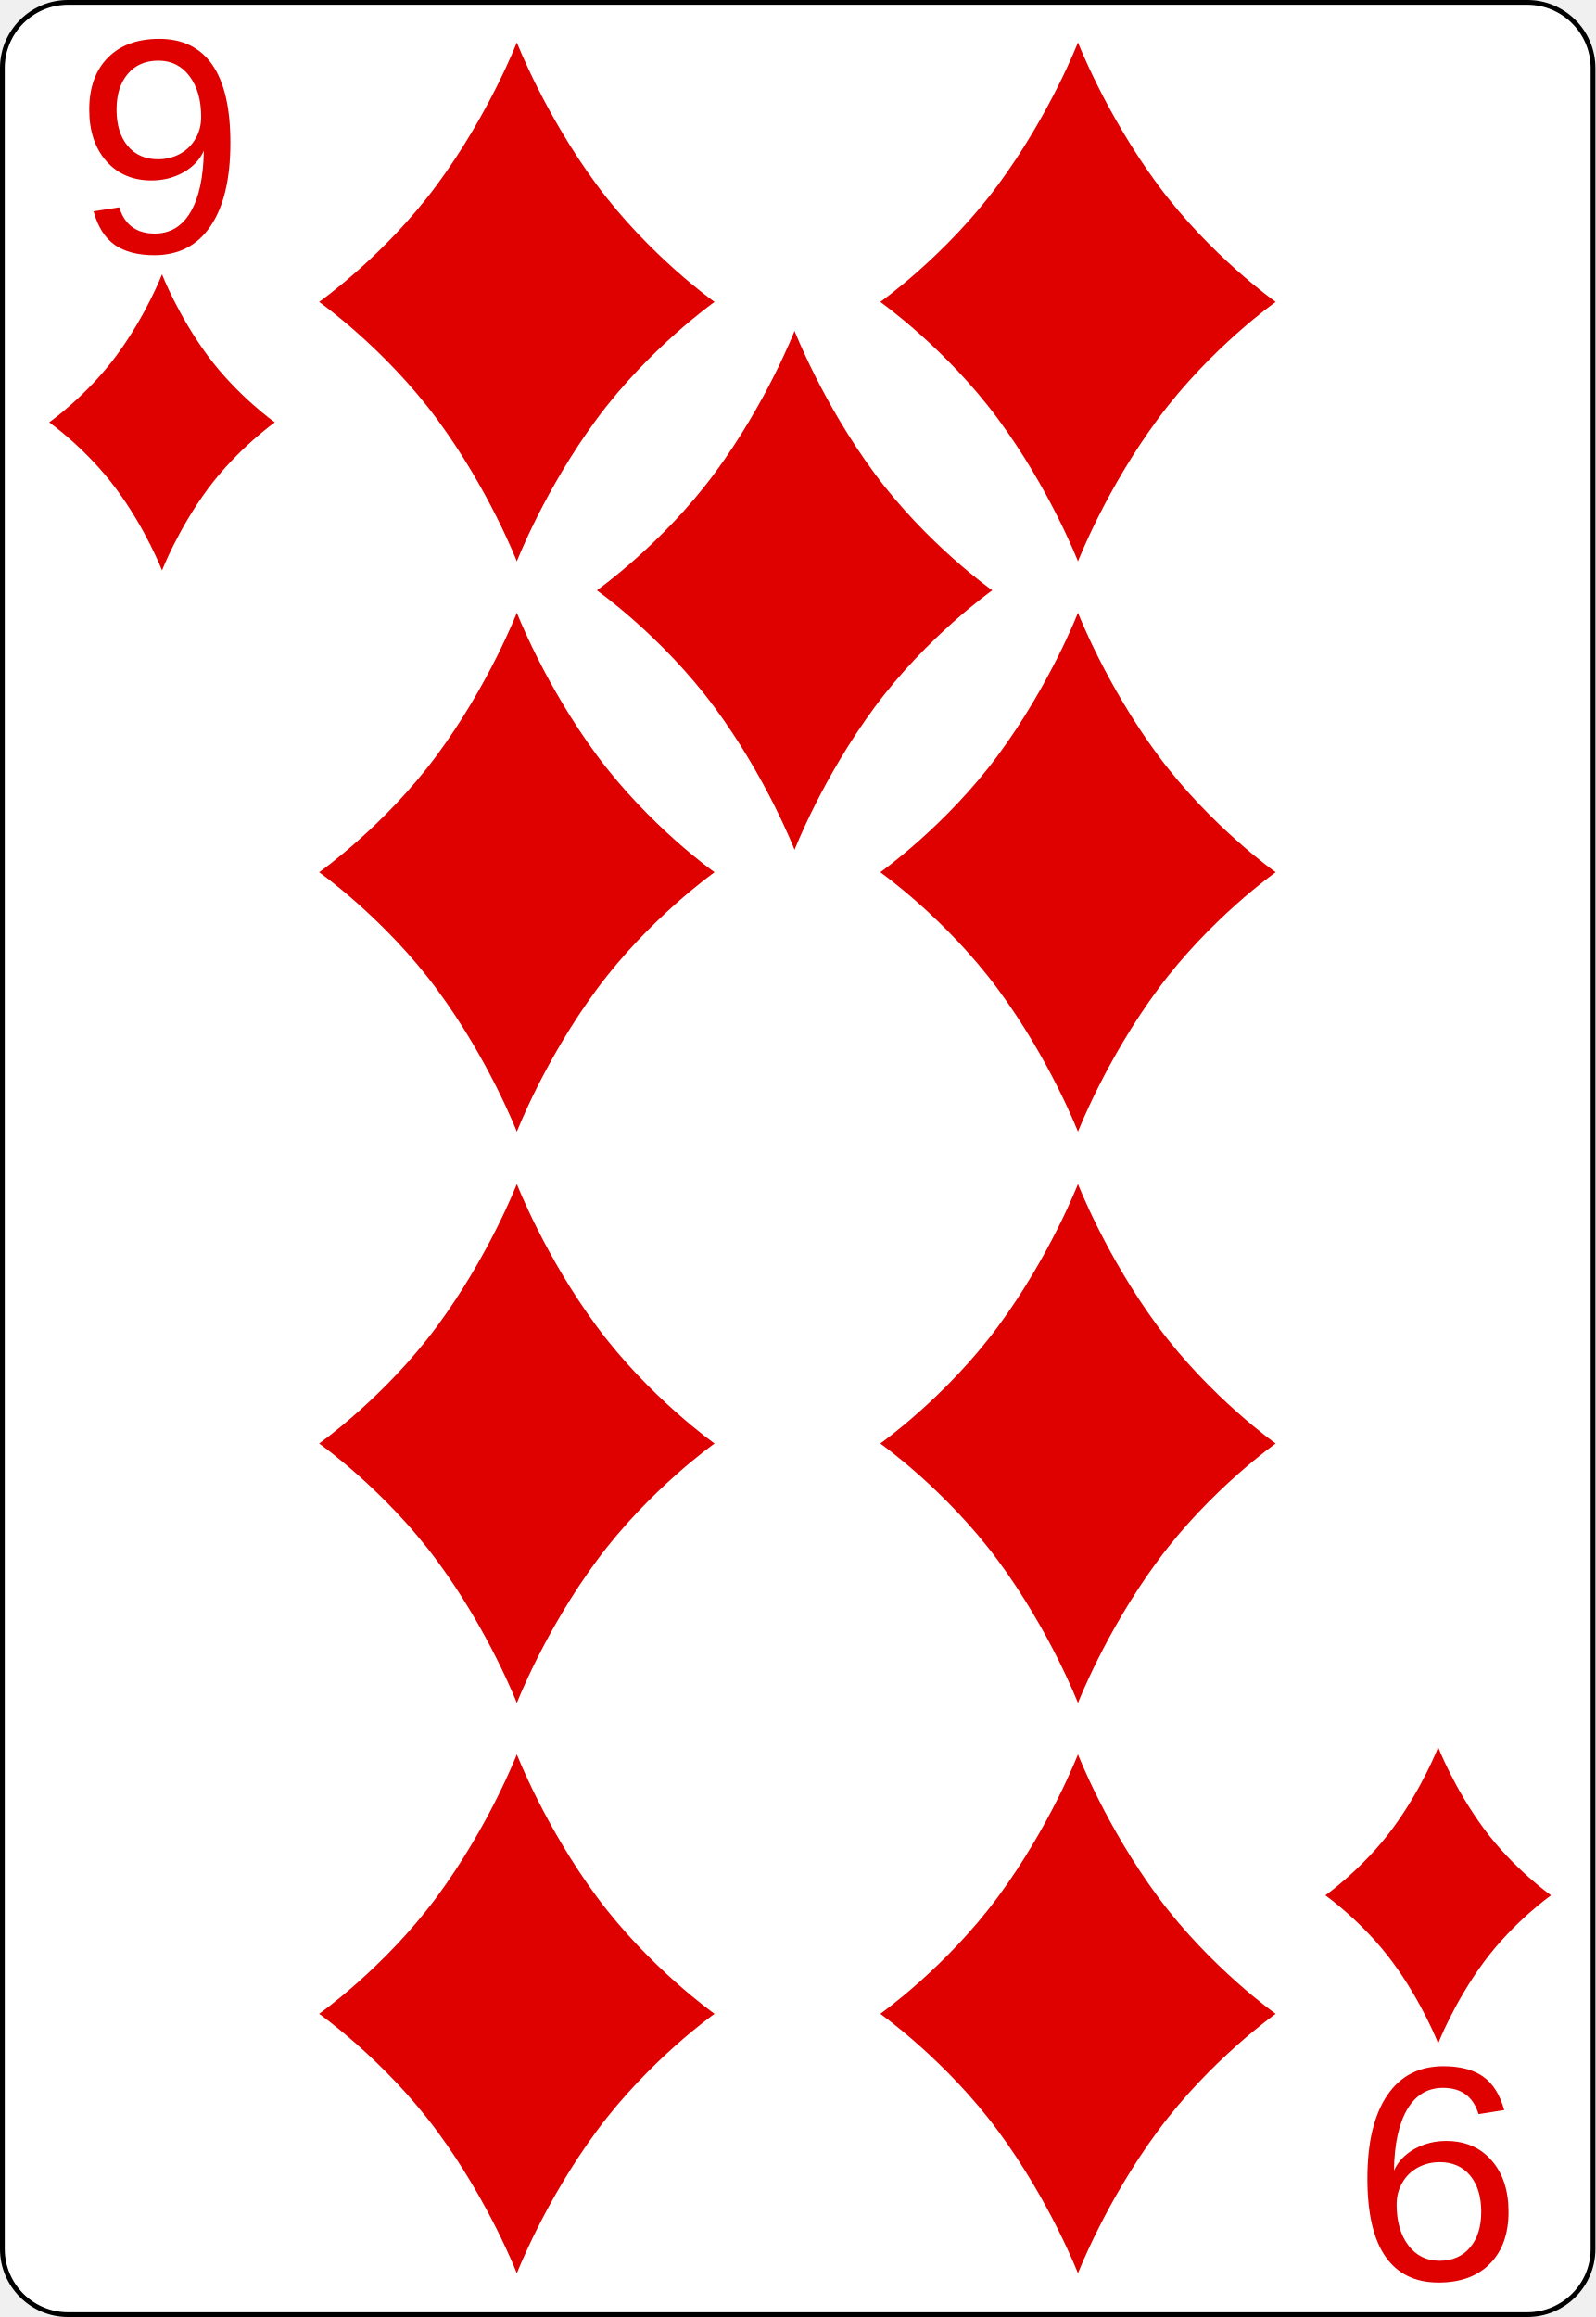
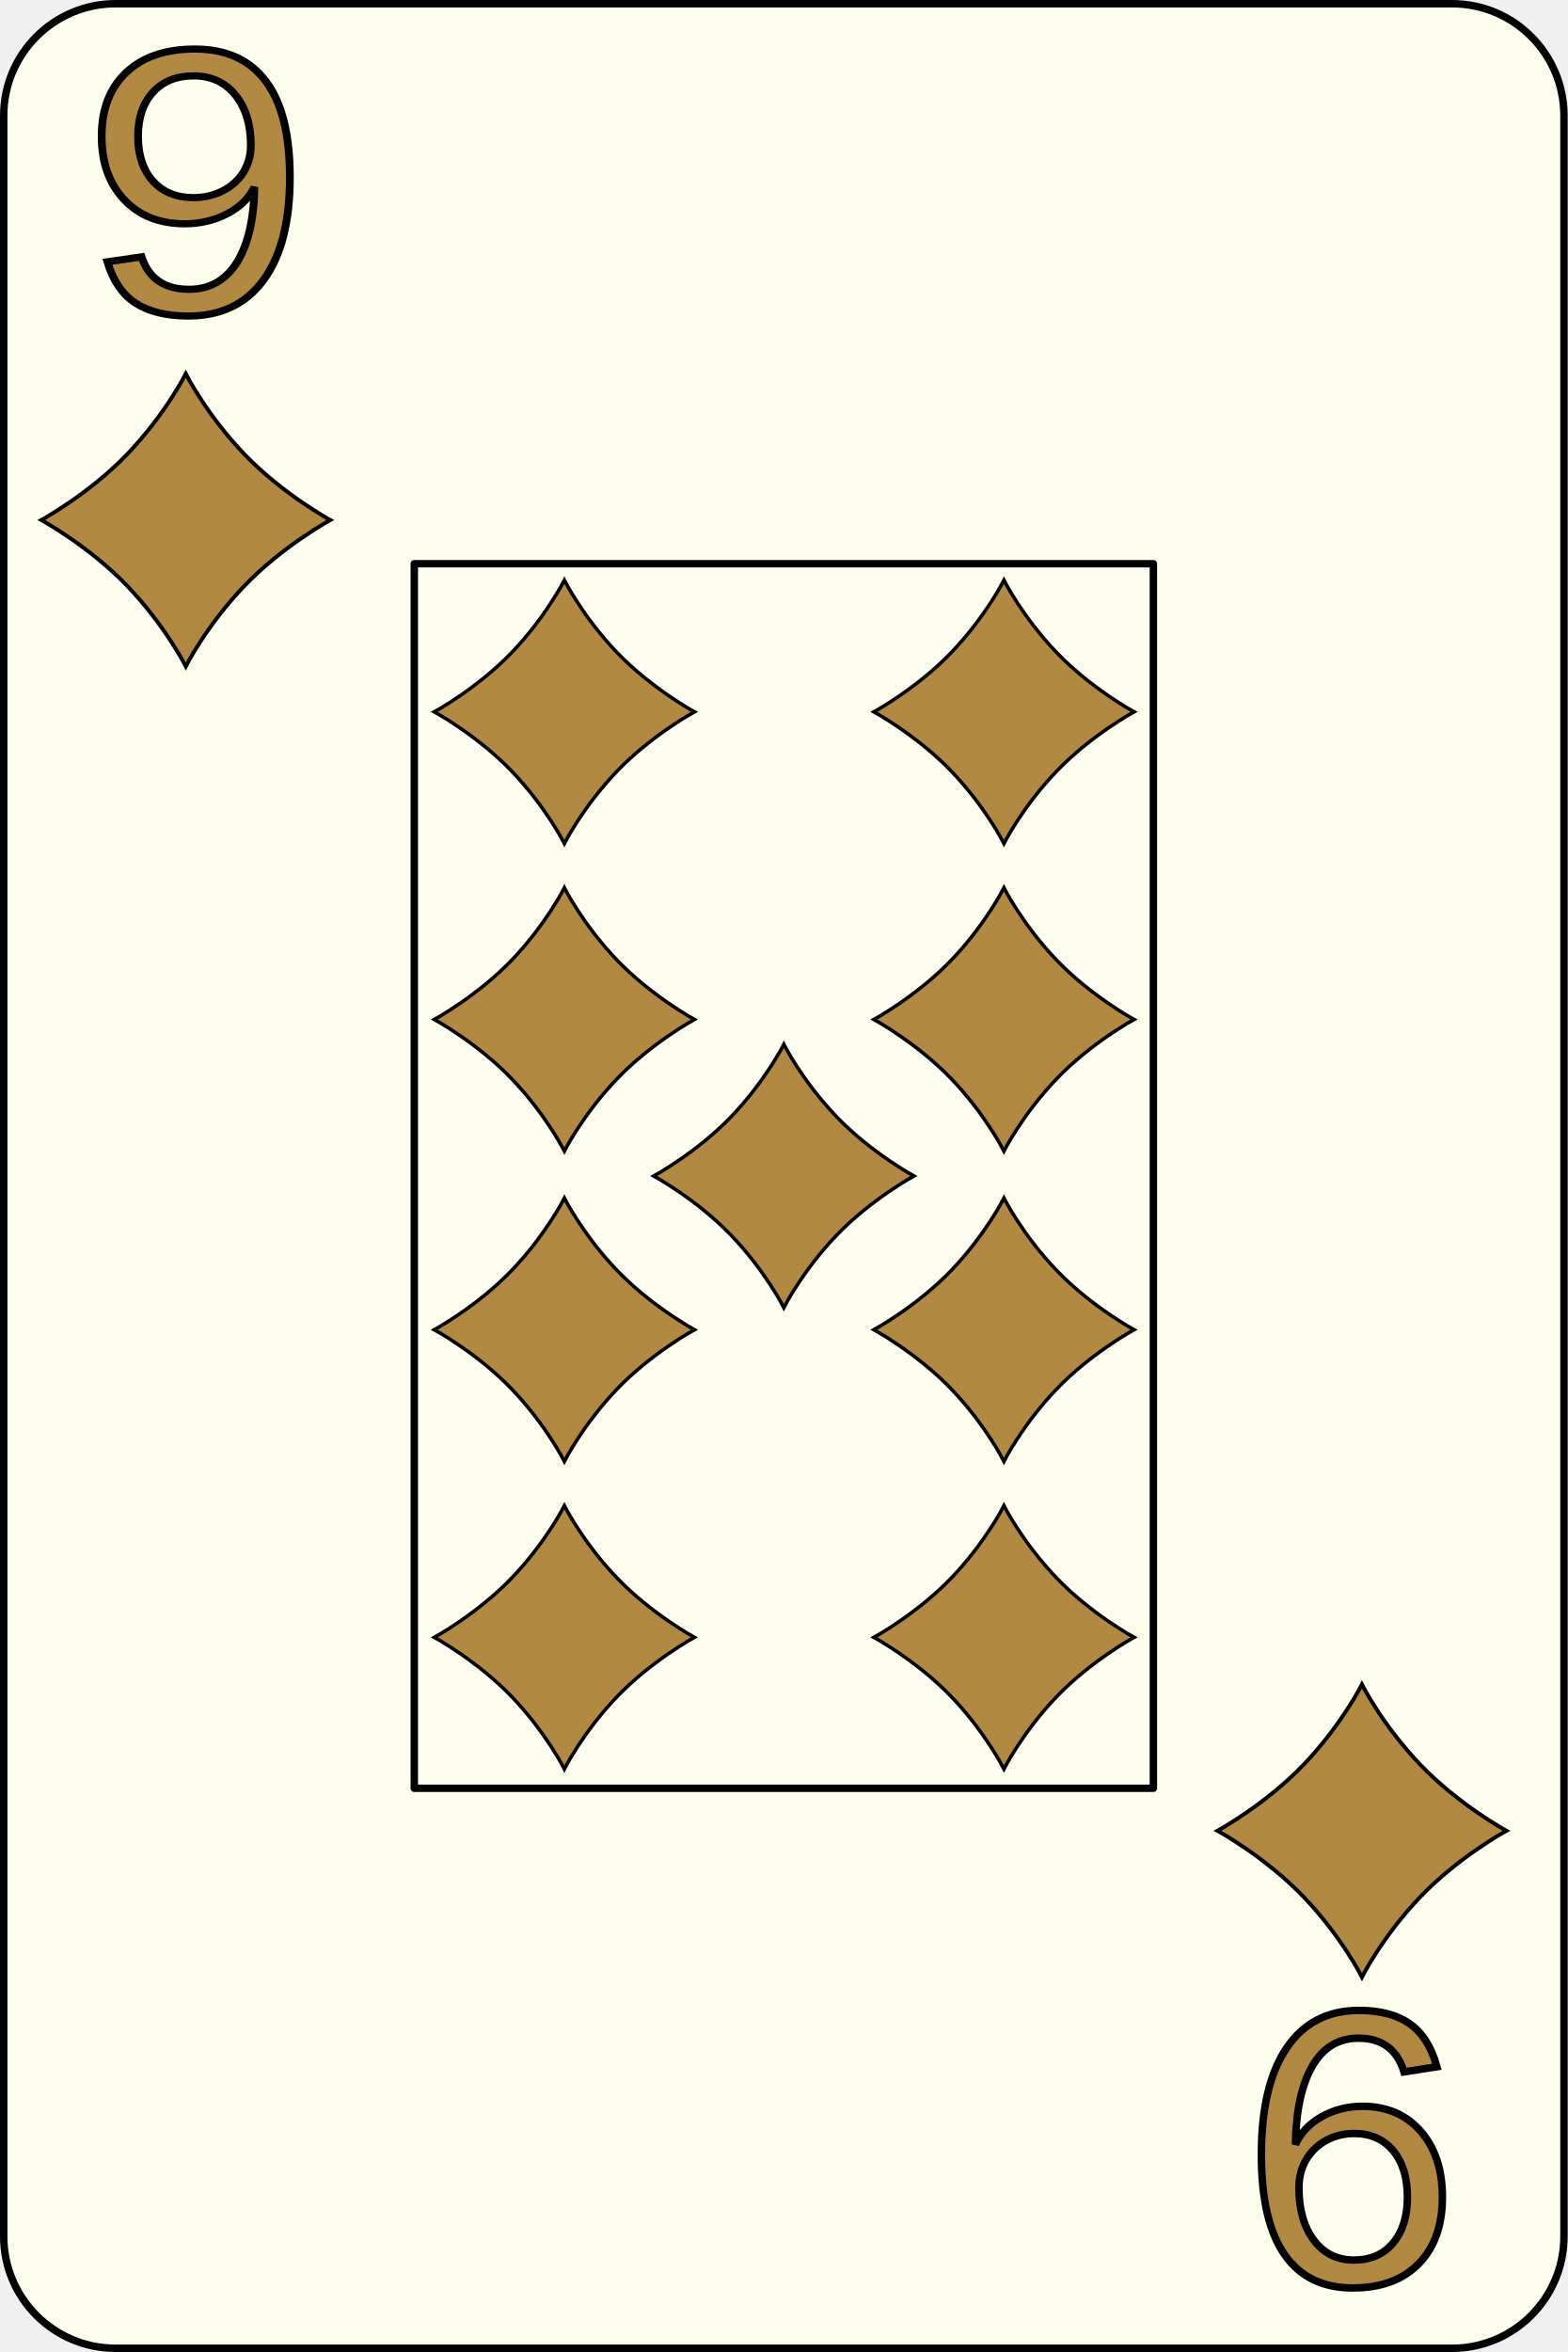
- <svg xmlns="http://www.w3.org/2000/svg" xmlns:xlink="http://www.w3.org/1999/xlink" width="167.087pt" height="242.667pt" viewBox="0 0 167.087 242.667" xml:space="preserve" id="svg2" version="1.1">
-   <defs id="defs41">
-     <radialGradient xlink:href="#linearGradient3773" id="radialGradient3781" cx="-0.158" cy="-8.835" fx="-0.158" fy="-8.835" r="8" gradientTransform="matrix(-1.584269,-0.02349808,0.03071979,-2.477574,-0.2485638,-26.71351)" gradientUnits="userSpaceOnUse" />
-     <linearGradient id="linearGradient3773">
-       <stop style="stop-color:#000000;stop-opacity:1;" offset="0" id="stop3775" />
-       <stop style="stop-color:#000000;stop-opacity:0.649;" offset="1" id="stop3777" />
-     </linearGradient>
-     <radialGradient xlink:href="#linearGradient3773" id="radialGradient3957" cx="-0.158" cy="-8.835" fx="-0.158" fy="-8.835" r="8" gradientTransform="matrix(-1.584269,-0.02349808,0.03071979,-2.477574,-0.2485638,-26.71351)" gradientUnits="userSpaceOnUse" />
-     <linearGradient id="linearGradient3959">
-       <stop style="stop-color:#000000;stop-opacity:1;" offset="0" id="stop3961" />
-       <stop style="stop-color:#000000;stop-opacity:0.649;" offset="1" id="stop3963" />
-     </linearGradient>
-     <radialGradient r="81.903" fy="509.476" fx="168.025" cy="509.476" cx="168.025" gradientTransform="matrix(1.25656,-0.7774064,0.3366382,0.5361257,-221.2021,359.2426)" gradientUnits="userSpaceOnUse" id="radialGradient3975" xlink:href="#linearGradient3784-4" />
-     <linearGradient id="linearGradient3784-4">
-       <stop style="stop-color:#ffffff;stop-opacity:0.435;" offset="0" id="stop3786-8" />
-       <stop style="stop-color:#000000;stop-opacity:0;" offset="1" id="stop3788-6" />
-     </linearGradient>
-     <radialGradient xlink:href="#linearGradient3784-4-5" id="radialGradient3929" gradientUnits="userSpaceOnUse" gradientTransform="matrix(1.25656,-0.7774064,0.3366382,0.5361257,-221.2021,359.2426)" cx="168.025" cy="509.476" fx="168.025" fy="509.476" r="81.903" />
-     <linearGradient id="linearGradient3784-4-5">
-       <stop style="stop-color:#ffffff;stop-opacity:0.489;" offset="0" id="stop3786-8-0" />
-       <stop style="stop-color:#000000;stop-opacity:0;" offset="1" id="stop3788-6-3" />
-     </linearGradient>
-     <radialGradient xlink:href="#linearGradient3784-4-1" id="radialGradient3927" gradientUnits="userSpaceOnUse" gradientTransform="matrix(1.25656,-0.7774064,0.3366382,0.5361257,-221.2021,359.2426)" cx="168.025" cy="509.476" fx="168.025" fy="509.476" r="81.903" />
-     <linearGradient id="linearGradient3784-4-1">
-       <stop style="stop-color:#ffffff;stop-opacity:0.237;" offset="0" id="stop3786-8-03" />
-       <stop style="stop-color:#000000;stop-opacity:0;" offset="1" id="stop3788-6-6" />
-     </linearGradient>
-     <linearGradient id="linearGradient3768">
-       <stop style="stop-color:#df0000;stop-opacity:1;" offset="0" id="stop3770" />
-       <stop style="stop-color:#df0000;stop-opacity:0.672;" offset="1" id="stop3772" />
-     </linearGradient>
-     <linearGradient id="linearGradient3784-4-6">
-       <stop style="stop-color:#ffffff;stop-opacity:0.313;" offset="0" id="stop3786-8-8" />
-       <stop style="stop-color:#000000;stop-opacity:0;" offset="1" id="stop3788-6-8" />
-     </linearGradient>
-     <radialGradient r="81.903" fy="492.632" fx="159.354" cy="492.632" cx="159.354" gradientTransform="matrix(1.089478,-0.715138,0.4464527,0.6562658,-244.9333,290.9185)" gradientUnits="userSpaceOnUse" id="radialGradient4013-8" xlink:href="#linearGradient3784-4-2" />
-     <linearGradient id="linearGradient3784-4-2">
-       <stop style="stop-color:#ffffff;stop-opacity:0.29;" offset="0" id="stop3786-8-1" />
-       <stop style="stop-color:#000000;stop-opacity:0;" offset="1" id="stop3788-6-5" />
-     </linearGradient>
-     <linearGradient id="linearGradient2984">
-       <stop style="stop-color:#df0000;stop-opacity:1;" offset="0" id="stop2986" />
-       <stop style="stop-color:#df0000;stop-opacity:0.641;" offset="1" id="stop2988" />
-     </linearGradient>
-     <linearGradient id="linearGradient3784-4-4">
-       <stop style="stop-color:#ffffff;stop-opacity:0.435;" offset="0" id="stop3786-8-8-2" />
-       <stop style="stop-color:#000000;stop-opacity:0;" offset="1" id="stop3788-6-1" />
-     </linearGradient>
-     <radialGradient r="81.903" fy="511.223" fx="171.487" cy="511.223" cx="171.487" gradientTransform="matrix(1.152989,-0.6739155,0.3948202,0.6754904,-233.6326,270.4008)" gradientUnits="userSpaceOnUse" id="radialGradient3100" xlink:href="#linearGradient3784-4-4" />
-     <radialGradient xlink:href="#linearGradient2984" id="radialGradient3137" gradientUnits="userSpaceOnUse" gradientTransform="matrix(-1.122416,0.00551393,-0.00908973,-1.85031,-0.0293938,-10.2277)" cx="1.6632675e-13" cy="-3.234" fx="1.6632675e-13" fy="-3.234" r="8" />
-   </defs>
-   <g id="Layer_x0020_1" style="fill-rule:nonzero;clip-rule:nonzero;stroke:#000000;stroke-miterlimit:4;">
-     <path style="fill:#FFFFFF;stroke-width:0.5;" d="M166.837,235.548c0,3.777-3.087,6.869-6.871,6.869H7.111c-3.775,0-6.861-3.092-6.861-6.869V7.12C0.25,3.343,3.336,0.25,7.111,0.25h152.855    c3.784,0,6.871,3.093,6.871,6.87v228.428z" id="path5" />
-     <g style="stroke:none;" id="g7">
-       <g id="g9">
- 				
- 			</g>
-     </g>
-     <g id="g15">
- 			
- 		</g>
-     <g id="g19">
- 			
- 		</g>
-     <g style="stroke:none;" id="g23">
-       <g id="g25">
- 				
- 			</g>
-     </g>
-     <g style="stroke:none;" id="g31">
-       <g id="g33">
- 				
- 			</g>
+ <svg xmlns="http://www.w3.org/2000/svg" width="210" height="315" viewBox="0 0 210 315" id="svg8691" version="1.1">
+   <defs id="defs8693" />
+   <g id="layer1" transform="translate(-1680.001,639.8912)">
+     <g id="diamond9">
+       <rect style="opacity:1;fill:#fdfeee;fill-opacity:1;stroke:#000000;stroke-width:0.996;stroke-linecap:butt;stroke-linejoin:round;stroke-miterlimit:4;stroke-dasharray:none;stroke-opacity:1" id="rect11069" width="209.004" height="314.004" x="1680.499" y="-639.393" ry="15" rx="15" />
+       <rect style="opacity:1;fill:none;fill-opacity:1;stroke:#000000;stroke-width:0.995;stroke-linecap:butt;stroke-linejoin:round;stroke-miterlimit:4;stroke-dasharray:none;stroke-opacity:1" id="rect11071" width="99.005" height="164.005" x="1735.499" y="-564.394" />
+       <path style="fill:#b28940;fill-opacity:1;stroke:#000000;stroke-width:0.519;stroke-miterlimit:4;stroke-dasharray:none;stroke-opacity:1" id="use16320" d="m 1712.736,-579.061 c -5.122,-5.345 -7.848,-10.778 -7.848,-10.778 0,0 -2.725,5.432 -7.847,10.778 -5.125,5.343 -11.509,8.819 -11.509,8.819 0,0 6.384,3.474 11.509,8.821 5.122,5.343 7.847,10.776 7.847,10.776 0,0 2.725,-5.432 7.848,-10.776 5.125,-5.347 11.509,-8.821 11.509,-8.821 0,0 -6.384,-3.476 -11.509,-8.819 z" />
+       <path style="fill:#b28940;fill-opacity:1;stroke:#000000;stroke-width:0.519;stroke-miterlimit:4;stroke-dasharray:none;stroke-opacity:1" id="use16322" d="m 1854.593,-385.879 c 5.122,5.345 7.848,10.778 7.848,10.778 0,0 2.725,-5.432 7.847,-10.778 5.125,-5.343 11.509,-8.819 11.509,-8.819 0,0 -6.384,-3.474 -11.509,-8.821 -5.122,-5.343 -7.847,-10.776 -7.847,-10.776 0,0 -2.725,5.432 -7.848,10.776 -5.125,5.347 -11.509,8.821 -11.509,8.821 0,0 6.384,3.476 11.509,8.819 z" />
+       <text transform="scale(1.039619,0.9618912)" id="text18482-6" y="-621.756" x="1626.61" style="color:#000000;font-style:normal;font-variant:normal;font-weight:normal;font-stretch:normal;line-height:0%;font-family:Arial;-inkscape-font-specification:'Arial, Normal';text-indent:0;text-align:start;text-decoration:none;text-decoration-line:none;text-decoration-style:solid;text-decoration-color:#000000;letter-spacing:0px;word-spacing:0px;text-transform:none;writing-mode:lr-tb;direction:ltr;baseline-shift:baseline;text-anchor:start;white-space:normal;clip-rule:nonzero;display:inline;overflow:visible;visibility:visible;opacity:1;isolation:auto;mix-blend-mode:normal;color-interpolation:sRGB;color-interpolation-filters:linearRGB;solid-color:#000000;solid-opacity:1;fill:#b28940;fill-opacity:1;fill-rule:nonzero;stroke:#000000;stroke-width:1px;stroke-linecap:butt;stroke-linejoin:miter;stroke-miterlimit:4;stroke-dasharray:none;stroke-dashoffset:0;stroke-opacity:1;color-rendering:auto;image-rendering:auto;shape-rendering:auto;text-rendering:auto;enable-background:accumulate" xml:space="preserve">
+         <tspan y="-621.756" x="1626.61" id="tspan18484-0" style="font-size:52.5px;line-height:1.25">9</tspan>
+       </text>
+       <text transform="scale(-1)" id="text19337-1" y="370.126" x="-1875.688" style="color:#000000;font-style:normal;font-variant:normal;font-weight:normal;font-stretch:normal;line-height:0%;font-family:Arial;-inkscape-font-specification:'Arial, Normal';text-indent:0;text-align:start;text-decoration:none;text-decoration-line:none;text-decoration-style:solid;text-decoration-color:#000000;letter-spacing:0px;word-spacing:0px;text-transform:none;writing-mode:lr-tb;direction:ltr;baseline-shift:baseline;text-anchor:start;white-space:normal;clip-rule:nonzero;display:inline;overflow:visible;visibility:visible;opacity:1;isolation:auto;mix-blend-mode:normal;color-interpolation:sRGB;color-interpolation-filters:linearRGB;solid-color:#000000;solid-opacity:1;fill:#b28940;fill-opacity:1;fill-rule:nonzero;stroke:#000000;stroke-width:1px;stroke-linecap:butt;stroke-linejoin:miter;stroke-miterlimit:4;stroke-dasharray:none;stroke-dashoffset:0;stroke-opacity:1;color-rendering:auto;image-rendering:auto;shape-rendering:auto;text-rendering:auto;enable-background:accumulate" xml:space="preserve">
+         <tspan y="370.126" x="-1875.688" id="tspan19339-2" style="font-size:52.5px;line-height:1.25">9</tspan>
+       </text>
+       <path style="fill:#b28940;fill-opacity:1;stroke:#000000;stroke-width:0.467;stroke-miterlimit:4;stroke-dasharray:none;stroke-opacity:1" id="use21303" d="m 1762.666,-552.489 c -4.611,-4.81 -7.064,-9.698 -7.064,-9.698 0,0 -2.453,4.888 -7.064,9.698 -4.613,4.808 -10.36,7.936 -10.36,7.936 0,0 5.747,3.126 10.36,7.937 4.611,4.808 7.064,9.696 7.064,9.696 0,0 2.453,-4.888 7.064,-9.696 4.613,-4.811 10.36,-7.937 10.36,-7.937 0,0 -5.747,-3.128 -10.36,-7.936 z" />
+       <path style="fill:#b28940;fill-opacity:1;stroke:#000000;stroke-width:0.467;stroke-miterlimit:4;stroke-dasharray:none;stroke-opacity:1" id="use21305" d="m 1762.666,-511.291 c -4.611,-4.81 -7.064,-9.698 -7.064,-9.698 0,0 -2.453,4.888 -7.064,9.698 -4.613,4.808 -10.36,7.936 -10.36,7.936 0,0 5.747,3.126 10.36,7.937 4.611,4.808 7.064,9.696 7.064,9.696 0,0 2.453,-4.888 7.064,-9.696 4.613,-4.811 10.36,-7.937 10.36,-7.937 0,0 -5.747,-3.128 -10.36,-7.936 z" />
+       <path style="fill:#b28940;fill-opacity:1;stroke:#000000;stroke-width:0.467;stroke-miterlimit:4;stroke-dasharray:none;stroke-opacity:1" id="use21307" d="m 1748.538,-453.867 c 4.611,4.81 7.064,9.698 7.064,9.698 0,0 2.453,-4.888 7.064,-9.698 4.613,-4.808 10.36,-7.936 10.36,-7.936 0,0 -5.747,-3.126 -10.36,-7.937 -4.611,-4.808 -7.064,-9.696 -7.064,-9.696 0,0 -2.453,4.888 -7.064,9.696 -4.613,4.811 -10.36,7.937 -10.36,7.937 0,0 5.747,3.128 10.36,7.936 z" />
+       <path style="fill:#b28940;fill-opacity:1;stroke:#000000;stroke-width:0.467;stroke-miterlimit:4;stroke-dasharray:none;stroke-opacity:1" id="use21321" d="m 1821.55,-552.489 c -4.611,-4.81 -7.064,-9.698 -7.064,-9.698 0,0 -2.453,4.888 -7.064,9.698 -4.613,4.808 -10.36,7.936 -10.36,7.936 0,0 5.747,3.126 10.36,7.937 4.611,4.808 7.064,9.696 7.064,9.696 0,0 2.453,-4.888 7.064,-9.696 4.613,-4.811 10.36,-7.937 10.36,-7.937 0,0 -5.747,-3.128 -10.36,-7.936 z" />
+       <path style="fill:#b28940;fill-opacity:1;stroke:#000000;stroke-width:0.467;stroke-miterlimit:4;stroke-dasharray:none;stroke-opacity:1" id="use21323" d="m 1821.55,-511.291 c -4.611,-4.81 -7.064,-9.698 -7.064,-9.698 0,0 -2.453,4.888 -7.064,9.698 -4.613,4.808 -10.36,7.936 -10.36,7.936 0,0 5.747,3.126 10.36,7.937 4.611,4.808 7.064,9.696 7.064,9.696 0,0 2.453,-4.888 7.064,-9.696 4.613,-4.811 10.36,-7.937 10.36,-7.937 0,0 -5.747,-3.128 -10.36,-7.936 z" />
+       <path style="fill:#b28940;fill-opacity:1;stroke:#000000;stroke-width:0.467;stroke-miterlimit:4;stroke-dasharray:none;stroke-opacity:1" id="use21325" d="m 1807.422,-453.867 c 4.611,4.81 7.064,9.698 7.064,9.698 0,0 2.453,-4.888 7.064,-9.698 4.613,-4.808 10.36,-7.936 10.36,-7.936 0,0 -5.747,-3.126 -10.36,-7.937 -4.611,-4.808 -7.064,-9.696 -7.064,-9.696 0,0 -2.453,4.888 -7.064,9.696 -4.613,4.811 -10.36,7.937 -10.36,7.937 0,0 5.747,3.128 10.36,7.936 z" />
+       <path style="fill:#b28940;fill-opacity:1;stroke:#000000;stroke-width:0.467;stroke-miterlimit:4;stroke-dasharray:none;stroke-opacity:1" id="use21341" d="m 1807.422,-412.668 c 4.611,4.81 7.064,9.698 7.064,9.698 0,0 2.453,-4.888 7.064,-9.698 4.613,-4.808 10.36,-7.936 10.36,-7.936 0,0 -5.747,-3.126 -10.36,-7.937 -4.611,-4.808 -7.064,-9.696 -7.064,-9.696 0,0 -2.453,4.888 -7.064,9.696 -4.613,4.811 -10.36,7.937 -10.36,7.937 0,0 5.747,3.128 10.36,7.936 z" />
+       <path style="fill:#b28940;fill-opacity:1;stroke:#000000;stroke-width:0.467;stroke-miterlimit:4;stroke-dasharray:none;stroke-opacity:1" id="use21343" d="m 1748.538,-412.668 c 4.611,4.81 7.064,9.698 7.064,9.698 0,0 2.453,-4.888 7.064,-9.698 4.613,-4.808 10.36,-7.936 10.36,-7.936 0,0 -5.747,-3.126 -10.36,-7.937 -4.611,-4.808 -7.064,-9.696 -7.064,-9.696 0,0 -2.453,4.888 -7.064,9.696 -4.613,4.811 -10.36,7.937 -10.36,7.937 0,0 5.747,3.128 10.36,7.936 z" />
+       <path style="fill:#b28940;fill-opacity:1;stroke:#000000;stroke-width:0.467;stroke-miterlimit:4;stroke-dasharray:none;stroke-opacity:1" id="use21345" d="m 1792.065,-490.327 c -4.611,-4.81 -7.064,-9.698 -7.064,-9.698 0,0 -2.453,4.888 -7.064,9.698 -4.613,4.808 -10.36,7.936 -10.36,7.936 0,0 5.747,3.126 10.36,7.937 4.611,4.808 7.064,9.696 7.064,9.696 0,0 2.453,-4.888 7.064,-9.696 4.613,-4.811 10.36,-7.937 10.36,-7.937 0,0 -5.747,-3.128 -10.36,-7.936 z" />
    </g>
  </g>
-   <text xml:space="preserve" style="font-size:32px;font-style:normal;font-weight:normal;line-height:125%;letter-spacing:0px;word-spacing:0px;fill:#df0000;fill-opacity:1;stroke:none;font-family:Bitstream Vera Sans" x="7.846" y="26.413" id="text3788">
-     <tspan id="tspan3790" x="7.846" y="26.413" style="font-style:normal;font-variant:normal;font-weight:normal;font-stretch:normal;fill:#df0000;fill-opacity:1;font-family:Arial;-inkscape-font-specification:Arial">9</tspan>
-   </text>
-   <text xml:space="preserve" style="font-size:32px;font-style:normal;font-weight:normal;line-height:125%;letter-spacing:0px;word-spacing:0px;fill:#df0000;fill-opacity:1;stroke:none;font-family:Bitstream Vera Sans" x="-159.488" y="-216.715" id="text3788-4" transform="scale(-1,-1)">
-     <tspan id="tspan3790-3" x="-159.488" y="-216.715" style="font-style:normal;font-variant:normal;font-weight:normal;font-stretch:normal;fill:#df0000;fill-opacity:1;font-family:Arial;-inkscape-font-specification:Arial">9</tspan>
-   </text>
-   <g transform="matrix(1.476906,0,0,1.476906,16.9681,44.23616)" id="layer1-2-6">
-     <path style="fill:#df0000" id="dl-6" d="M 3.243,-4.725 C 1.126,-7.589 0,-10.5 0,-10.5 c 0,0 -1.126,2.911 -3.243,5.775 C -5.361,-1.862 -8,0 -8,0 -8,0 -5.361,1.861 -3.243,4.726 -1.126,7.589 0,10.5 0,10.5 0,10.5 1.126,7.589 3.243,4.726 5.361,1.861 8,0 8,0 8,0 5.361,-1.862 3.243,-4.725 z" />
-   </g>
-   <g transform="matrix(1.476906,0,0,1.476906,150.6209,198.5035)" id="layer1-2-6-4">
-     <path style="fill:#df0000" id="dl-6-9" d="M 3.243,-4.725 C 1.126,-7.589 0,-10.5 0,-10.5 c 0,0 -1.126,2.911 -3.243,5.775 C -5.361,-1.862 -8,0 -8,0 -8,0 -5.361,1.861 -3.243,4.726 -1.126,7.589 0,10.5 0,10.5 0,10.5 1.126,7.589 3.243,4.726 5.361,1.861 8,0 8,0 8,0 5.361,-1.862 3.243,-4.725 z" />
-   </g>
-   <g transform="matrix(2.588291,0,0,2.588291,54.12873,210.9147)" id="layer1-2-6-8-8">
-     <path style="fill:#df0000" id="dl-6-8-8" d="M 3.243,-4.725 C 1.126,-7.589 0,-10.5 0,-10.5 c 0,0 -1.126,2.911 -3.243,5.775 C -5.361,-1.862 -8,0 -8,0 -8,0 -5.361,1.861 -3.243,4.726 -1.126,7.589 0,10.5 0,10.5 0,10.5 1.126,7.589 3.243,4.726 5.361,1.861 8,0 8,0 8,0 5.361,-1.862 3.243,-4.725 z" />
-   </g>
-   <g transform="matrix(2.588291,0,0,2.588291,54.12873,31.61954)" id="layer1-2-6-8-2-4">
-     <path style="fill:#df0000" id="dl-6-8-6-3" d="M 3.243,-4.725 C 1.126,-7.589 0,-10.5 0,-10.5 c 0,0 -1.126,2.911 -3.243,5.775 C -5.361,-1.862 -8,0 -8,0 -8,0 -5.361,1.861 -3.243,4.726 -1.126,7.589 0,10.5 0,10.5 0,10.5 1.126,7.589 3.243,4.726 5.361,1.861 8,0 8,0 8,0 5.361,-1.862 3.243,-4.725 z" />
-   </g>
-   <g transform="matrix(2.588291,0,0,2.588291,54.12873,151.1827)" id="layer1-2-6-8-2-8-1">
-     <path style="fill:#df0000" id="dl-6-8-6-8-4" d="M 3.243,-4.725 C 1.126,-7.589 0,-10.5 0,-10.5 c 0,0 -1.126,2.911 -3.243,5.775 C -5.361,-1.862 -8,0 -8,0 -8,0 -5.361,1.861 -3.243,4.726 -1.126,7.589 0,10.5 0,10.5 0,10.5 1.126,7.589 3.243,4.726 5.361,1.861 8,0 8,0 8,0 5.361,-1.862 3.243,-4.725 z" />
-   </g>
-   <g transform="matrix(2.588291,0,0,2.588291,54.12873,91.35154)" id="layer1-2-6-8-2-8-1-4">
-     <path style="fill:#df0000" id="dl-6-8-6-8-4-9" d="M 3.243,-4.725 C 1.126,-7.589 0,-10.5 0,-10.5 c 0,0 -1.126,2.911 -3.243,5.775 C -5.361,-1.862 -8,0 -8,0 -8,0 -5.361,1.861 -3.243,4.726 -1.126,7.589 0,10.5 0,10.5 0,10.5 1.126,7.589 3.243,4.726 5.361,1.861 8,0 8,0 8,0 5.361,-1.862 3.243,-4.725 z" />
-   </g>
-   <g transform="matrix(2.588291,0,0,2.588291,112.8959,210.9147)" id="layer1-2-6-8-8-9">
-     <path style="fill:#df0000" id="dl-6-8-8-4" d="M 3.243,-4.725 C 1.126,-7.589 0,-10.5 0,-10.5 c 0,0 -1.126,2.911 -3.243,5.775 C -5.361,-1.862 -8,0 -8,0 -8,0 -5.361,1.861 -3.243,4.726 -1.126,7.589 0,10.5 0,10.5 0,10.5 1.126,7.589 3.243,4.726 5.361,1.861 8,0 8,0 8,0 5.361,-1.862 3.243,-4.725 z" />
-   </g>
-   <g transform="matrix(2.588291,0,0,2.588291,112.8959,31.61955)" id="layer1-2-6-8-2-4-9">
-     <path style="fill:#df0000" id="dl-6-8-6-3-0" d="M 3.243,-4.725 C 1.126,-7.589 0,-10.5 0,-10.5 c 0,0 -1.126,2.911 -3.243,5.775 C -5.361,-1.862 -8,0 -8,0 -8,0 -5.361,1.861 -3.243,4.726 -1.126,7.589 0,10.5 0,10.5 0,10.5 1.126,7.589 3.243,4.726 5.361,1.861 8,0 8,0 8,0 5.361,-1.862 3.243,-4.725 z" />
-   </g>
-   <g transform="matrix(2.588291,0,0,2.588291,112.8959,151.1827)" id="layer1-2-6-8-2-8-1-9">
-     <path style="fill:#df0000" id="dl-6-8-6-8-4-1" d="M 3.243,-4.725 C 1.126,-7.589 0,-10.5 0,-10.5 c 0,0 -1.126,2.911 -3.243,5.775 C -5.361,-1.862 -8,0 -8,0 -8,0 -5.361,1.861 -3.243,4.726 -1.126,7.589 0,10.5 0,10.5 0,10.5 1.126,7.589 3.243,4.726 5.361,1.861 8,0 8,0 8,0 5.361,-1.862 3.243,-4.725 z" />
-   </g>
-   <g transform="matrix(2.588291,0,0,2.588291,112.8959,91.35154)" id="layer1-2-6-8-2-8-1-4-7">
-     <path style="fill:#df0000" id="dl-6-8-6-8-4-9-7" d="M 3.243,-4.725 C 1.126,-7.589 0,-10.5 0,-10.5 c 0,0 -1.126,2.911 -3.243,5.775 C -5.361,-1.862 -8,0 -8,0 -8,0 -5.361,1.861 -3.243,4.726 -1.126,7.589 0,10.5 0,10.5 0,10.5 1.126,7.589 3.243,4.726 5.361,1.861 8,0 8,0 8,0 5.361,-1.862 3.243,-4.725 z" />
-   </g>
-   <g transform="matrix(2.588291,0,0,2.588291,83.21339,61.82895)" id="layer1-2-6-8-2-4-8">
-     <path style="fill:#df0000" id="dl-6-8-6-3-5" d="M 3.243,-4.725 C 1.126,-7.589 0,-10.5 0,-10.5 c 0,0 -1.126,2.911 -3.243,5.775 C -5.361,-1.862 -8,0 -8,0 -8,0 -5.361,1.861 -3.243,4.726 -1.126,7.589 0,10.5 0,10.5 0,10.5 1.126,7.589 3.243,4.726 5.361,1.861 8,0 8,0 8,0 5.361,-1.862 3.243,-4.725 z" />
-   </g>
</svg>
